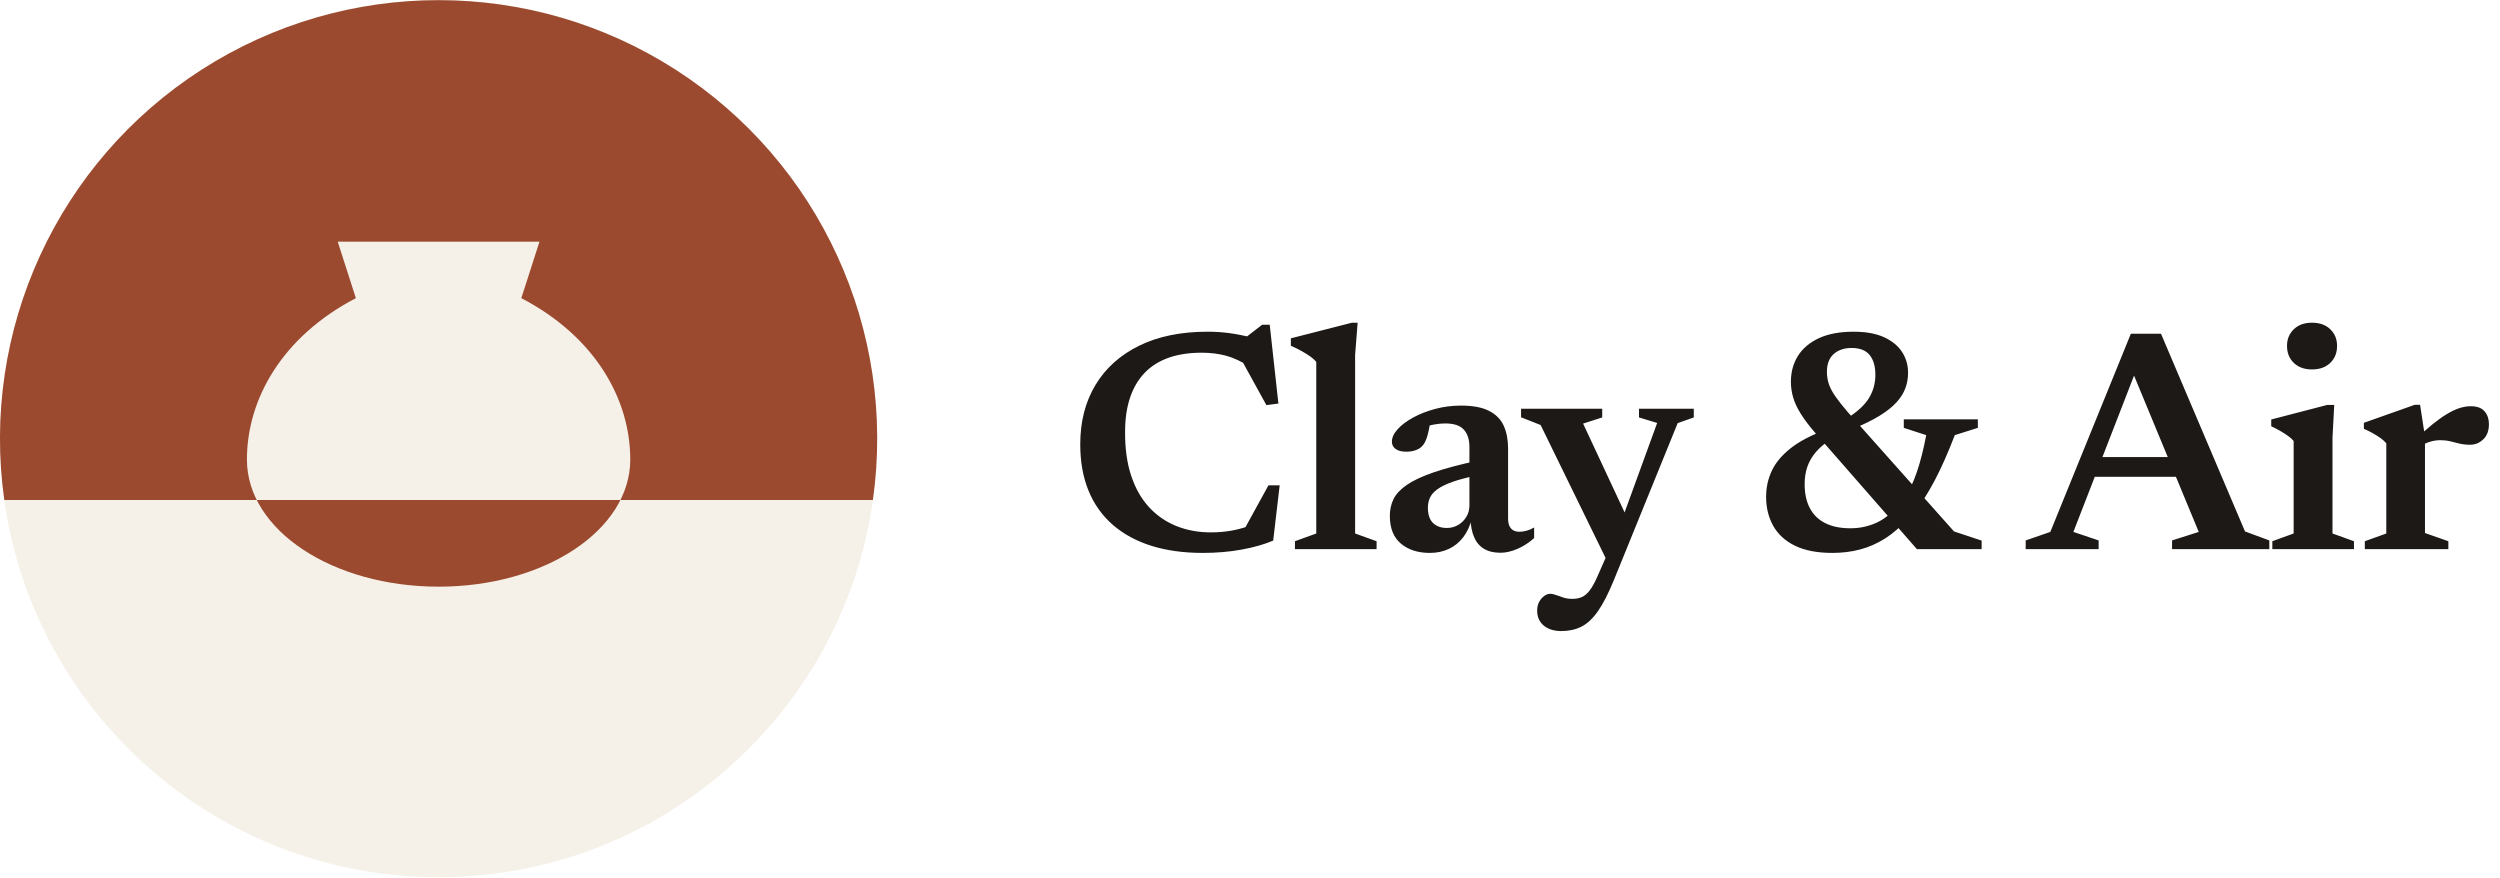
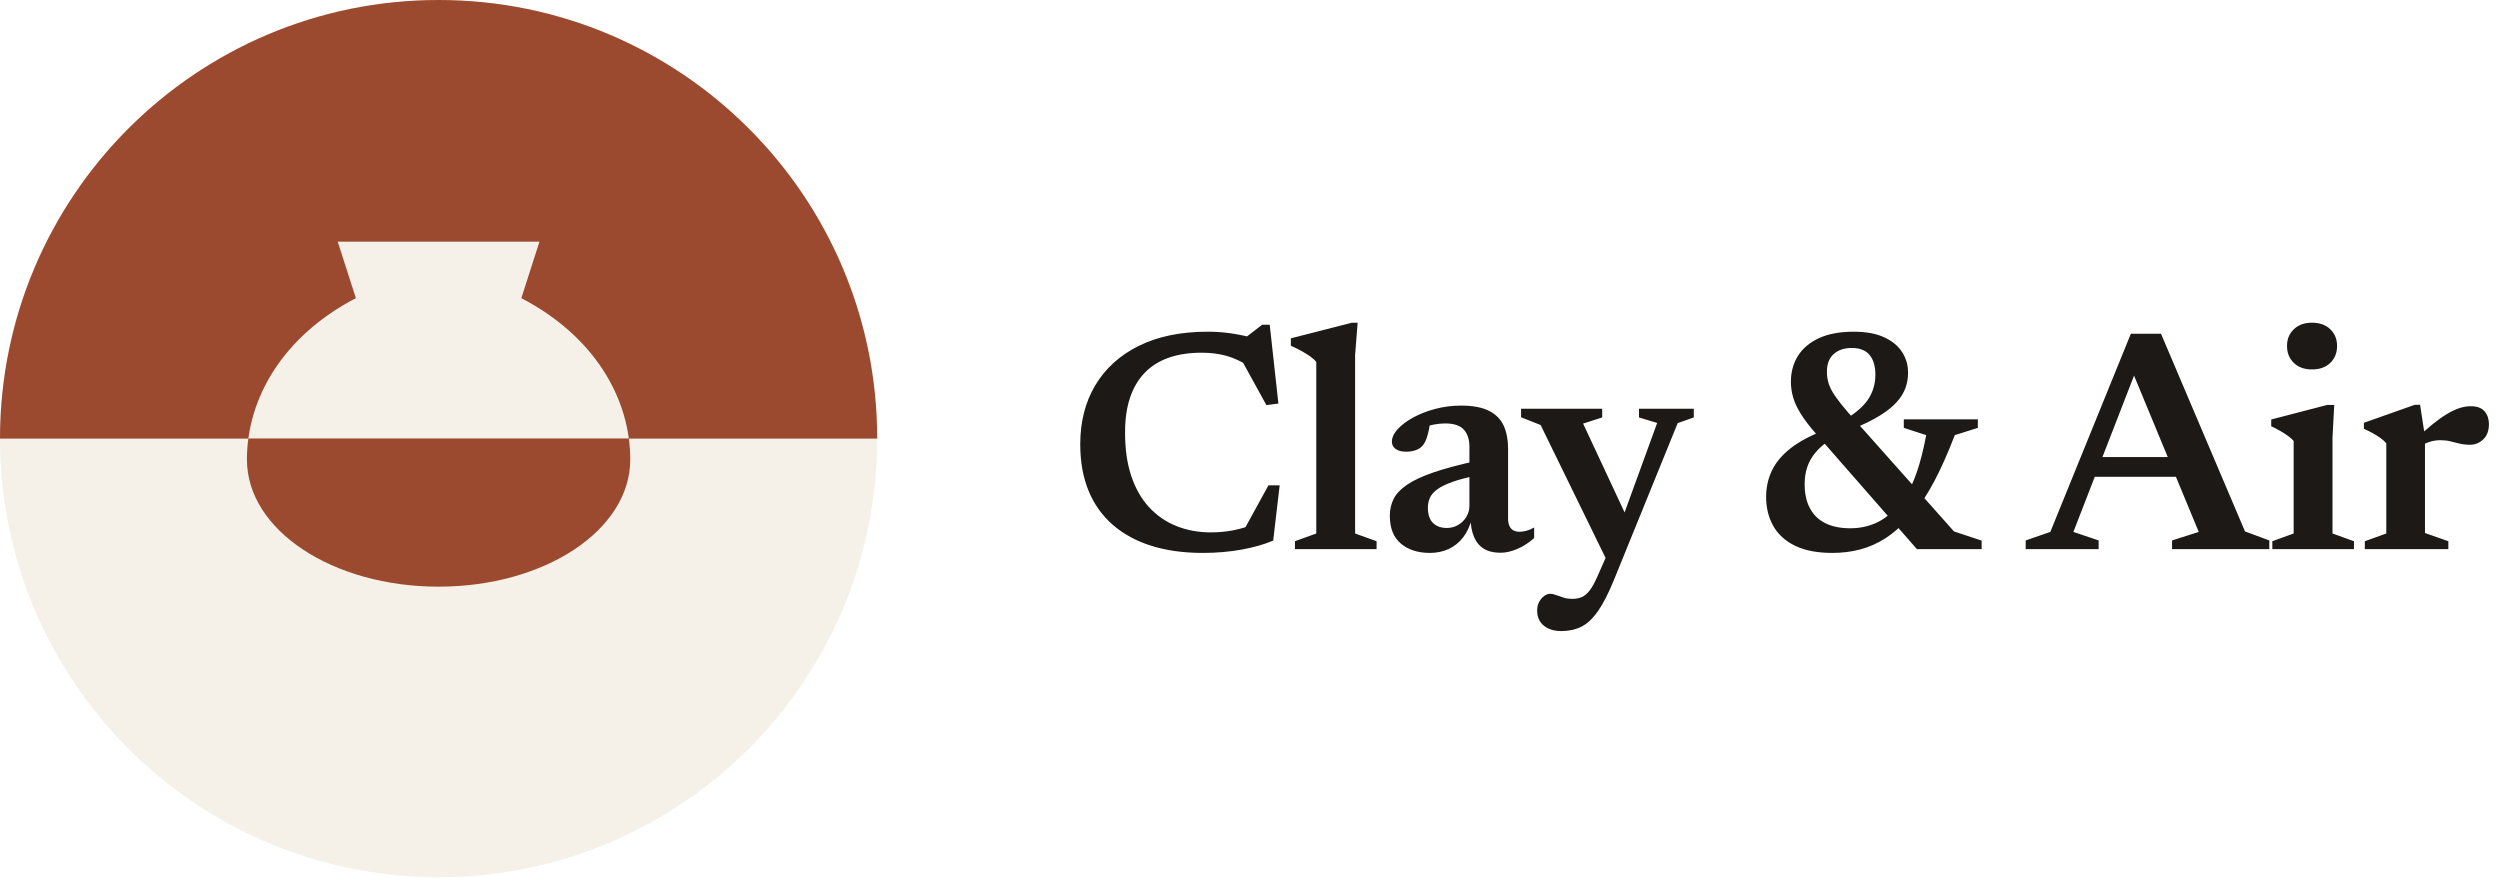
<svg xmlns="http://www.w3.org/2000/svg" width="285" height="100" viewBox="0 0 285 100" role="img" aria-label="Clay &amp; Air">
  <defs>
    <clipPath id="ulco">
-       <rect x="0" y="0" width="100" height="57" />
+       <rect x="0" y="0" width="100" height="50" />
    </clipPath>
    <clipPath id="llco">
-       <rect x="0" y="57" width="100" height="43" />
+       <rect x="0" y="50" width="100" height="50" />
    </clipPath>
  </defs>
  <circle cx="50" cy="50" r="50" fill="#F5F1E8" />
-   <path fill="#9C4A2F" d="M0.49 57A50 50 0 1 1 99.51 57Z" />
+   <path fill="#9C4A2F" d="M0.00 50A50 50 0 1 1 100.00 50Z" />
  <g clip-path="url(#ulco)">
    <g transform="translate(50 44.8) scale(1.15) translate(-24 -24)">
      <path fill="#F5F1E8" d="M14 9H34l-1.8 5.6C39.5 18.4 43 24.6 43 30.6 43 37.6 34.5 43.2 24 43.2 13.5 43.2 5 37.6 5 30.6 5 24.6 8.5 18.4 15.8 14.6L14 9z" />
    </g>
  </g>
  <g clip-path="url(#llco)">
    <g transform="translate(50 44.8) scale(1.15) translate(-24 -24)">
      <path fill="#9C4A2F" d="M14 9H34l-1.8 5.6C39.5 18.4 43 24.6 43 30.6 43 37.6 34.5 43.2 24 43.2 13.5 43.2 5 37.6 5 30.6 5 24.6 8.5 18.4 15.8 14.6L14 9z" />
    </g>
  </g>
  <path fill="#1C1917" d="M138.052 60.692Q139.33 60.692 140.527 60.467Q141.724 60.242 143.038 59.72L141.598 60.8L144.604 55.328L145.882 55.328L145.144 61.628Q143.614 62.276 141.544 62.654Q139.474 63.032 137.116 63.032Q133.84 63.032 131.257 62.222Q128.674 61.412 126.856 59.828Q125.038 58.244 124.093 55.94Q123.148 53.636 123.148 50.648Q123.148 46.778 124.876 43.898Q126.604 41.018 129.853 39.416Q133.102 37.814 137.674 37.814Q138.934 37.814 140.149 37.976Q141.364 38.138 142.948 38.534L141.598 38.786L143.884 37.022L144.748 37.022L145.738 46.004L144.37 46.184L141.13 40.298L142.516 41.828Q141.04 40.892 139.762 40.55Q138.484 40.208 137.008 40.208Q134.848 40.208 133.219 40.784Q131.59 41.36 130.492 42.503Q129.394 43.646 128.827 45.329Q128.26 47.012 128.26 49.226Q128.242 52.088 128.953 54.23Q129.664 56.372 130.978 57.803Q132.292 59.234 134.092 59.963Q135.892 60.692 138.052 60.692ZM154.483 60.818L156.931 61.7L156.931 62.6L147.624 62.6L147.624 61.7L150.055 60.818L150.055 41.252Q149.802 40.946 149.389 40.649Q148.974 40.352 148.416 40.037Q147.859 39.722 147.157 39.416L147.157 38.57L154.123 36.788L154.771 36.788L154.483 40.46L154.483 60.818ZM168.521 52.502L168.575 54.158Q166.757 54.518 165.614 54.923Q164.471 55.328 163.859 55.778Q163.247 56.228 163.013 56.741Q162.779 57.254 162.779 57.866Q162.779 59.054 163.364 59.621Q163.949 60.188 164.939 60.188Q165.659 60.188 166.243 59.837Q166.829 59.486 167.171 58.91Q167.513 58.334 167.513 57.65L167.513 50.936Q167.513 49.676 166.873 48.974Q166.235 48.272 164.759 48.272Q164.147 48.272 163.508 48.389Q162.868 48.506 162.329 48.74L163.121 47.588Q163.013 48.416 162.886 49.019Q162.761 49.622 162.608 50.036Q162.455 50.45 162.257 50.702Q161.969 51.098 161.456 51.296Q160.943 51.494 160.313 51.494Q159.521 51.494 159.098 51.179Q158.675 50.864 158.675 50.36Q158.675 49.658 159.323 48.938Q159.971 48.218 161.087 47.606Q162.203 46.994 163.616 46.616Q165.029 46.238 166.558 46.238Q168.575 46.238 169.754 46.841Q170.933 47.444 171.427 48.542Q171.922 49.64 171.922 51.152L171.922 59.126Q171.922 59.63 172.076 59.963Q172.229 60.296 172.517 60.458Q172.805 60.62 173.236 60.62Q173.597 60.62 174.029 60.503Q174.461 60.386 174.892 60.134L174.892 61.34Q174.01 62.132 172.985 62.573Q171.959 63.014 171.058 63.014Q169.907 63.014 169.159 62.555Q168.413 62.096 168.044 61.223Q167.675 60.35 167.639 59.162L167.801 59.054Q167.495 60.35 166.811 61.241Q166.127 62.132 165.154 62.582Q164.183 63.032 163.013 63.032Q160.961 63.032 159.701 61.97Q158.441 60.908 158.441 58.802Q158.441 57.758 158.864 56.894Q159.287 56.03 160.385 55.274Q161.483 54.518 163.454 53.843Q165.425 53.168 168.521 52.502ZM185.712 59.504L183.354 64.256L175.632 48.452L173.4 47.57L173.4 46.598L182.652 46.598L182.652 47.588L180.474 48.29L185.712 59.504ZM177.99 71.942Q176.748 71.942 175.992 71.321Q175.236 70.7 175.236 69.602Q175.236 69.026 175.47 68.603Q175.704 68.18 176.046 67.937Q176.388 67.694 176.694 67.694Q177.036 67.694 177.405 67.838Q177.774 67.982 178.233 68.126Q178.692 68.27 179.268 68.27Q179.862 68.27 180.33 68.063Q180.798 67.856 181.212 67.325Q181.626 66.794 182.058 65.822L183.948 61.538L184.794 59.54L188.916 48.218L186.846 47.588L186.846 46.598L193.092 46.598L193.092 47.588L191.256 48.236L183.984 66.128Q183.048 68.414 182.166 69.674Q181.284 70.934 180.285 71.438Q179.286 71.942 177.99 71.942ZM211.29 48.866L208.753 50.072Q207.672 50.756 207.007 51.539Q206.341 52.322 206.034 53.222Q205.729 54.122 205.729 55.184Q205.729 56.804 206.323 57.929Q206.916 59.054 208.078 59.639Q209.239 60.224 210.949 60.224Q212.497 60.224 213.856 59.621Q215.215 59.018 216.367 57.632L217.141 56.75Q217.915 55.58 218.517 53.825Q219.121 52.07 219.588 49.604L217.033 48.776L217.033 47.804L225.474 47.804L225.474 48.776L222.847 49.604Q221.677 52.646 220.561 54.761Q219.445 56.876 218.239 58.424L217.519 59.09Q216.277 60.512 214.918 61.376Q213.558 62.24 212.064 62.636Q210.57 63.032 208.897 63.032Q206.305 63.032 204.63 62.213Q202.957 61.394 202.147 59.945Q201.337 58.496 201.337 56.642Q201.337 55.04 201.993 53.654Q202.651 52.268 204.136 51.098Q205.621 49.928 208.141 48.992L210.463 47.75Q212.317 46.598 213.055 45.392Q213.793 44.186 213.793 42.728Q213.793 41.27 213.135 40.469Q212.479 39.668 211.093 39.668Q209.814 39.668 209.041 40.361Q208.267 41.054 208.267 42.386Q208.267 43.106 208.483 43.763Q208.699 44.42 209.23 45.185Q209.76 45.95 210.66 46.994L222.757 60.584L225.907 61.628L225.907 62.6L218.527 62.6L206.971 49.388Q205.891 48.146 205.279 47.156Q204.666 46.166 204.415 45.293Q204.163 44.42 204.163 43.52Q204.163 41.864 204.963 40.577Q205.765 39.29 207.358 38.552Q208.951 37.814 211.308 37.814Q213.415 37.814 214.783 38.444Q216.151 39.074 216.835 40.127Q217.519 41.18 217.519 42.494Q217.519 43.43 217.212 44.258Q216.907 45.086 216.205 45.86Q215.503 46.634 214.296 47.381Q213.091 48.128 211.29 48.866ZM237.679 54.356L237.679 52.106L249.973 52.106L249.973 54.356L237.679 54.356ZM255.931 60.584L258.703 61.61L258.703 62.6L247.615 62.6L247.615 61.61L250.657 60.638L242.827 41.72L243.709 41.72L236.365 60.638L239.245 61.61L239.245 62.6L230.929 62.6L230.929 61.61L233.737 60.638L242.917 38.048L246.355 38.048L255.931 60.584ZM263.564 42.116Q262.268 42.116 261.494 41.369Q260.72 40.622 260.72 39.434Q260.72 38.282 261.494 37.535Q262.268 36.788 263.564 36.788Q264.878 36.788 265.652 37.535Q266.426 38.282 266.426 39.434Q266.426 40.622 265.652 41.369Q264.878 42.116 263.564 42.116ZM266.102 46.166L265.904 49.892L265.904 60.818L268.352 61.7L268.352 62.6L259.046 62.6L259.046 61.7L261.476 60.818L261.476 50.27Q261.26 50 260.846 49.703Q260.432 49.406 259.937 49.118Q259.442 48.83 258.92 48.596L258.92 47.822L265.292 46.166L266.102 46.166ZM281.668 46.31Q282.748 46.31 283.243 46.895Q283.738 47.48 283.738 48.344Q283.738 49.478 283.09 50.09Q282.442 50.702 281.596 50.702Q280.912 50.702 280.372 50.567Q279.832 50.432 279.319 50.306Q278.806 50.18 278.176 50.18Q277.744 50.18 277.312 50.279Q276.88 50.378 276.466 50.567Q276.052 50.756 275.674 51.062L275.242 50.216Q276.34 49.154 277.249 48.416Q278.158 47.678 278.932 47.21Q279.706 46.742 280.372 46.526Q281.038 46.31 281.668 46.31ZM276.448 49.784L276.448 60.764L279.112 61.7L279.112 62.6L269.59 62.6L269.59 61.7L272.038 60.818L272.038 50.54Q271.768 50.216 271.39 49.946Q271.012 49.676 270.535 49.406Q270.058 49.136 269.482 48.884L269.482 48.2L275.278 46.148L275.89 46.148L276.448 49.784Z" />
</svg>
